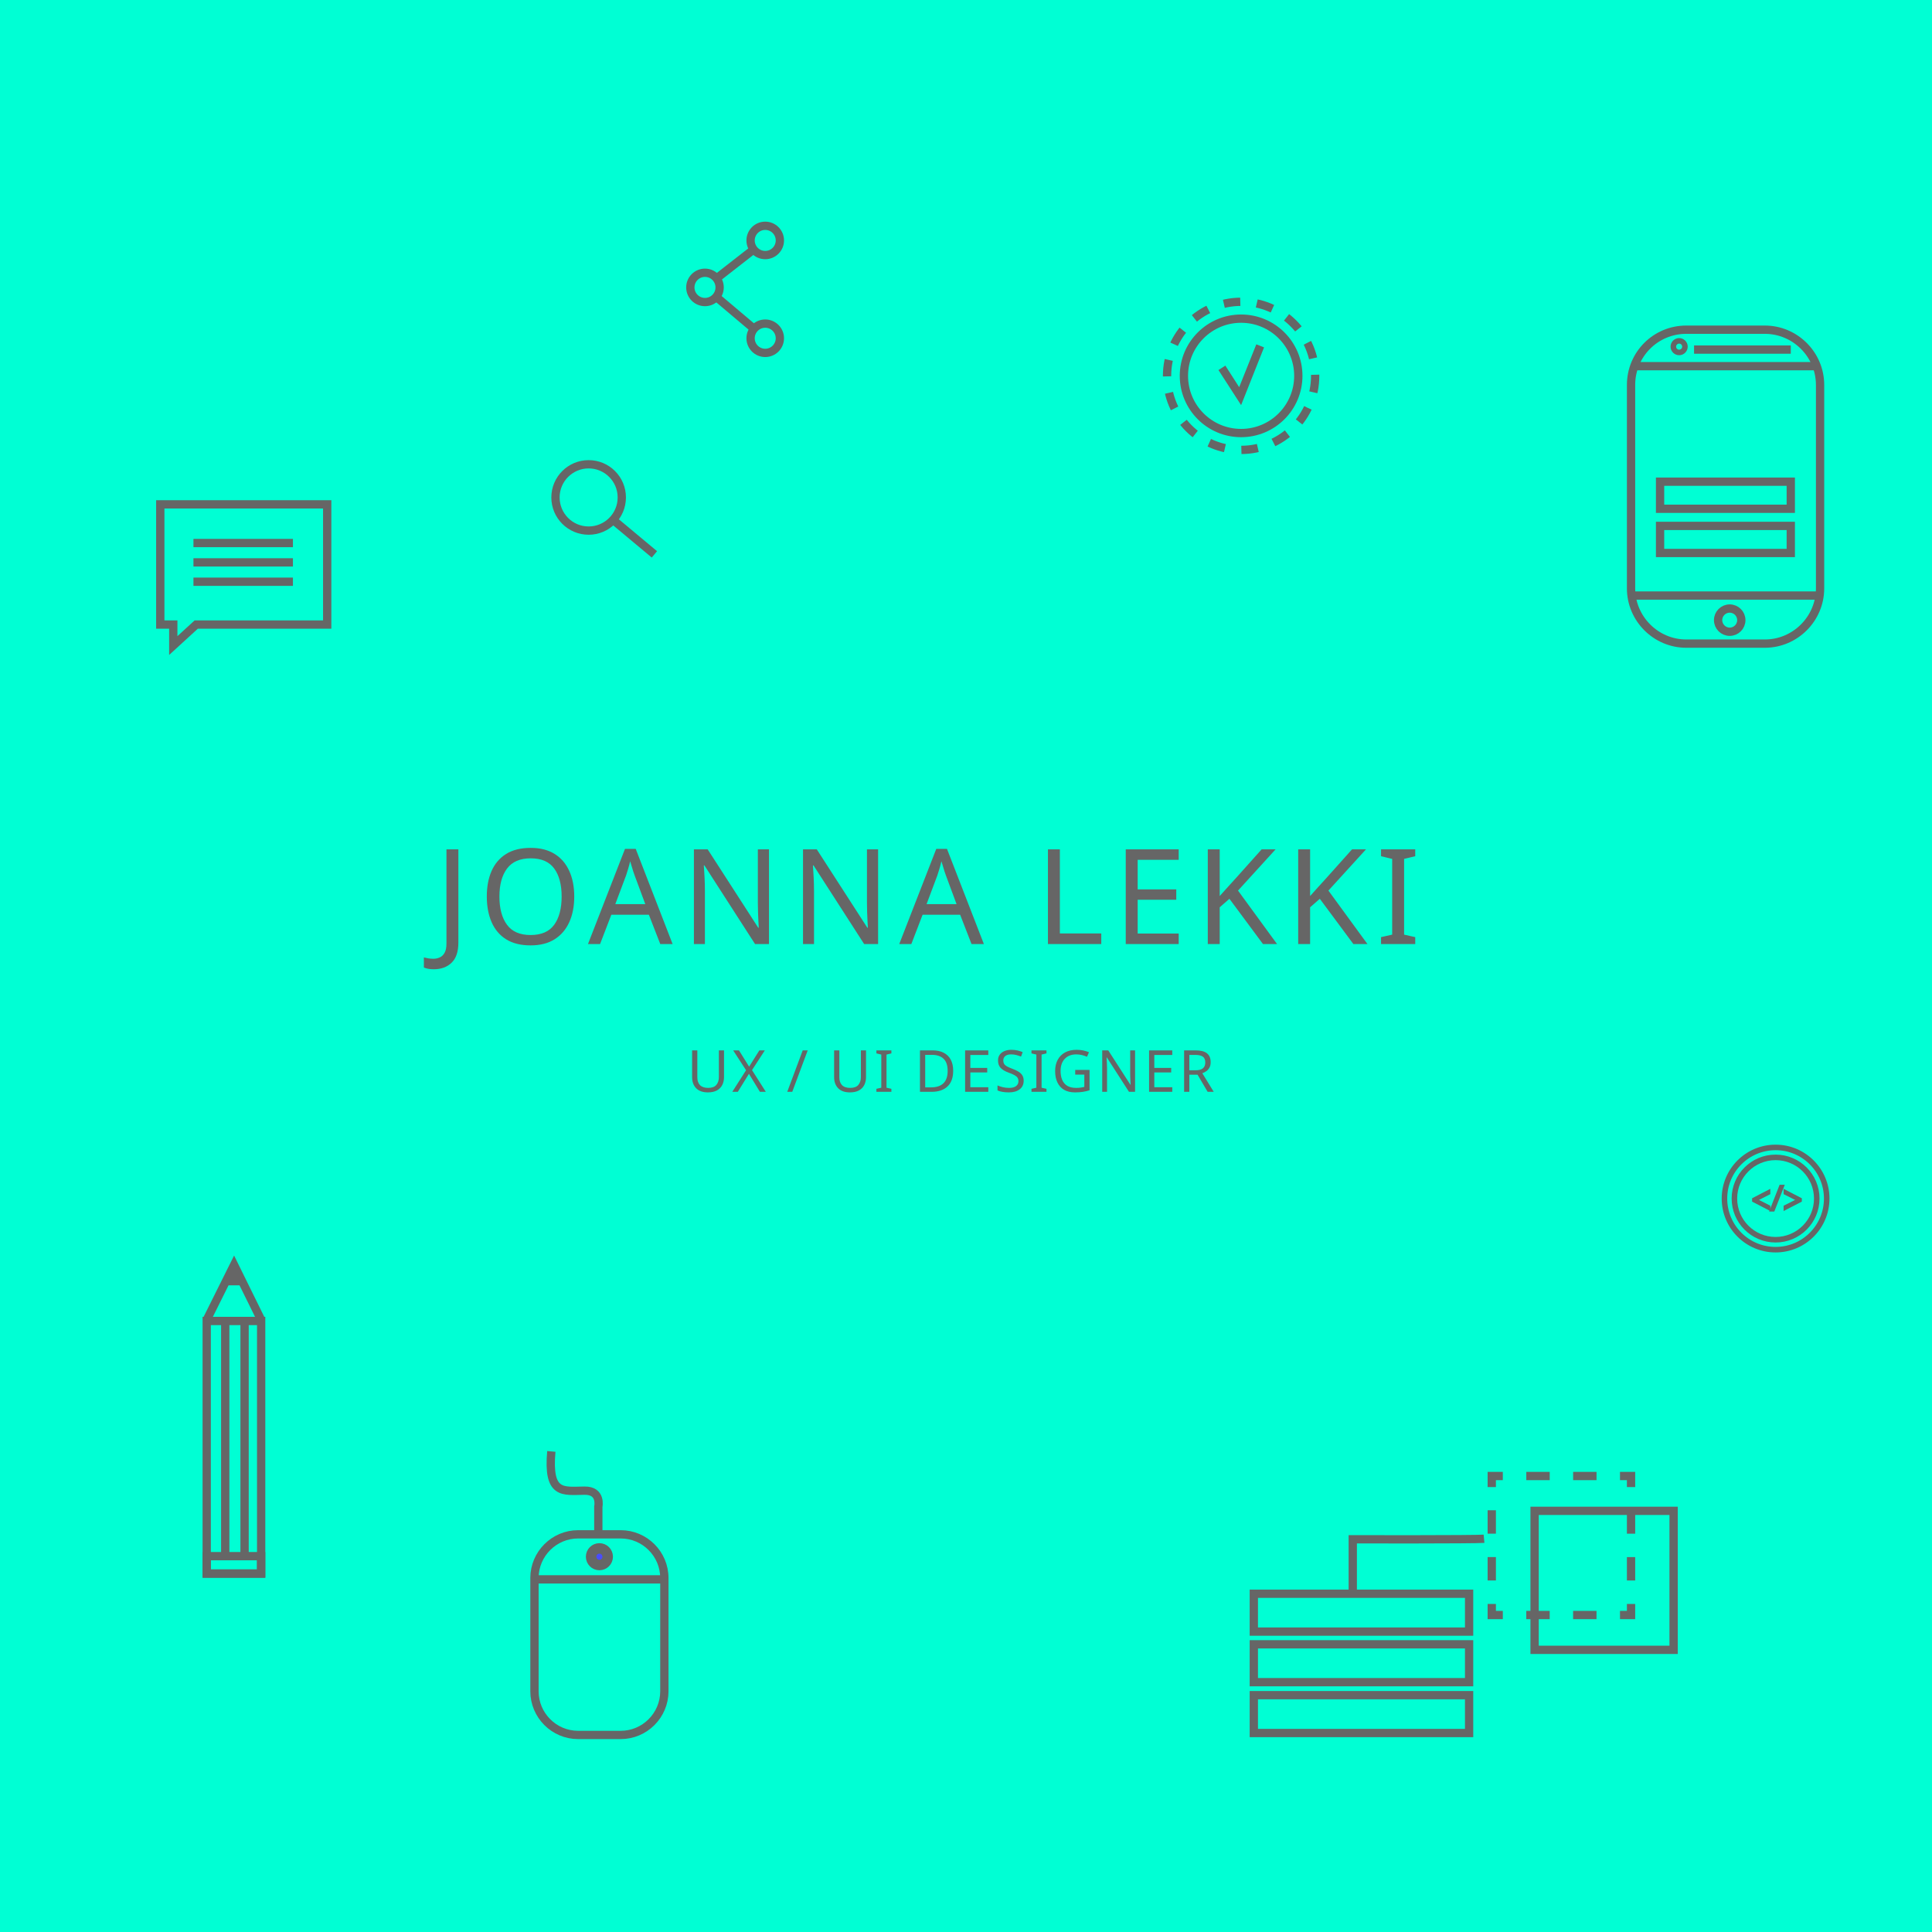
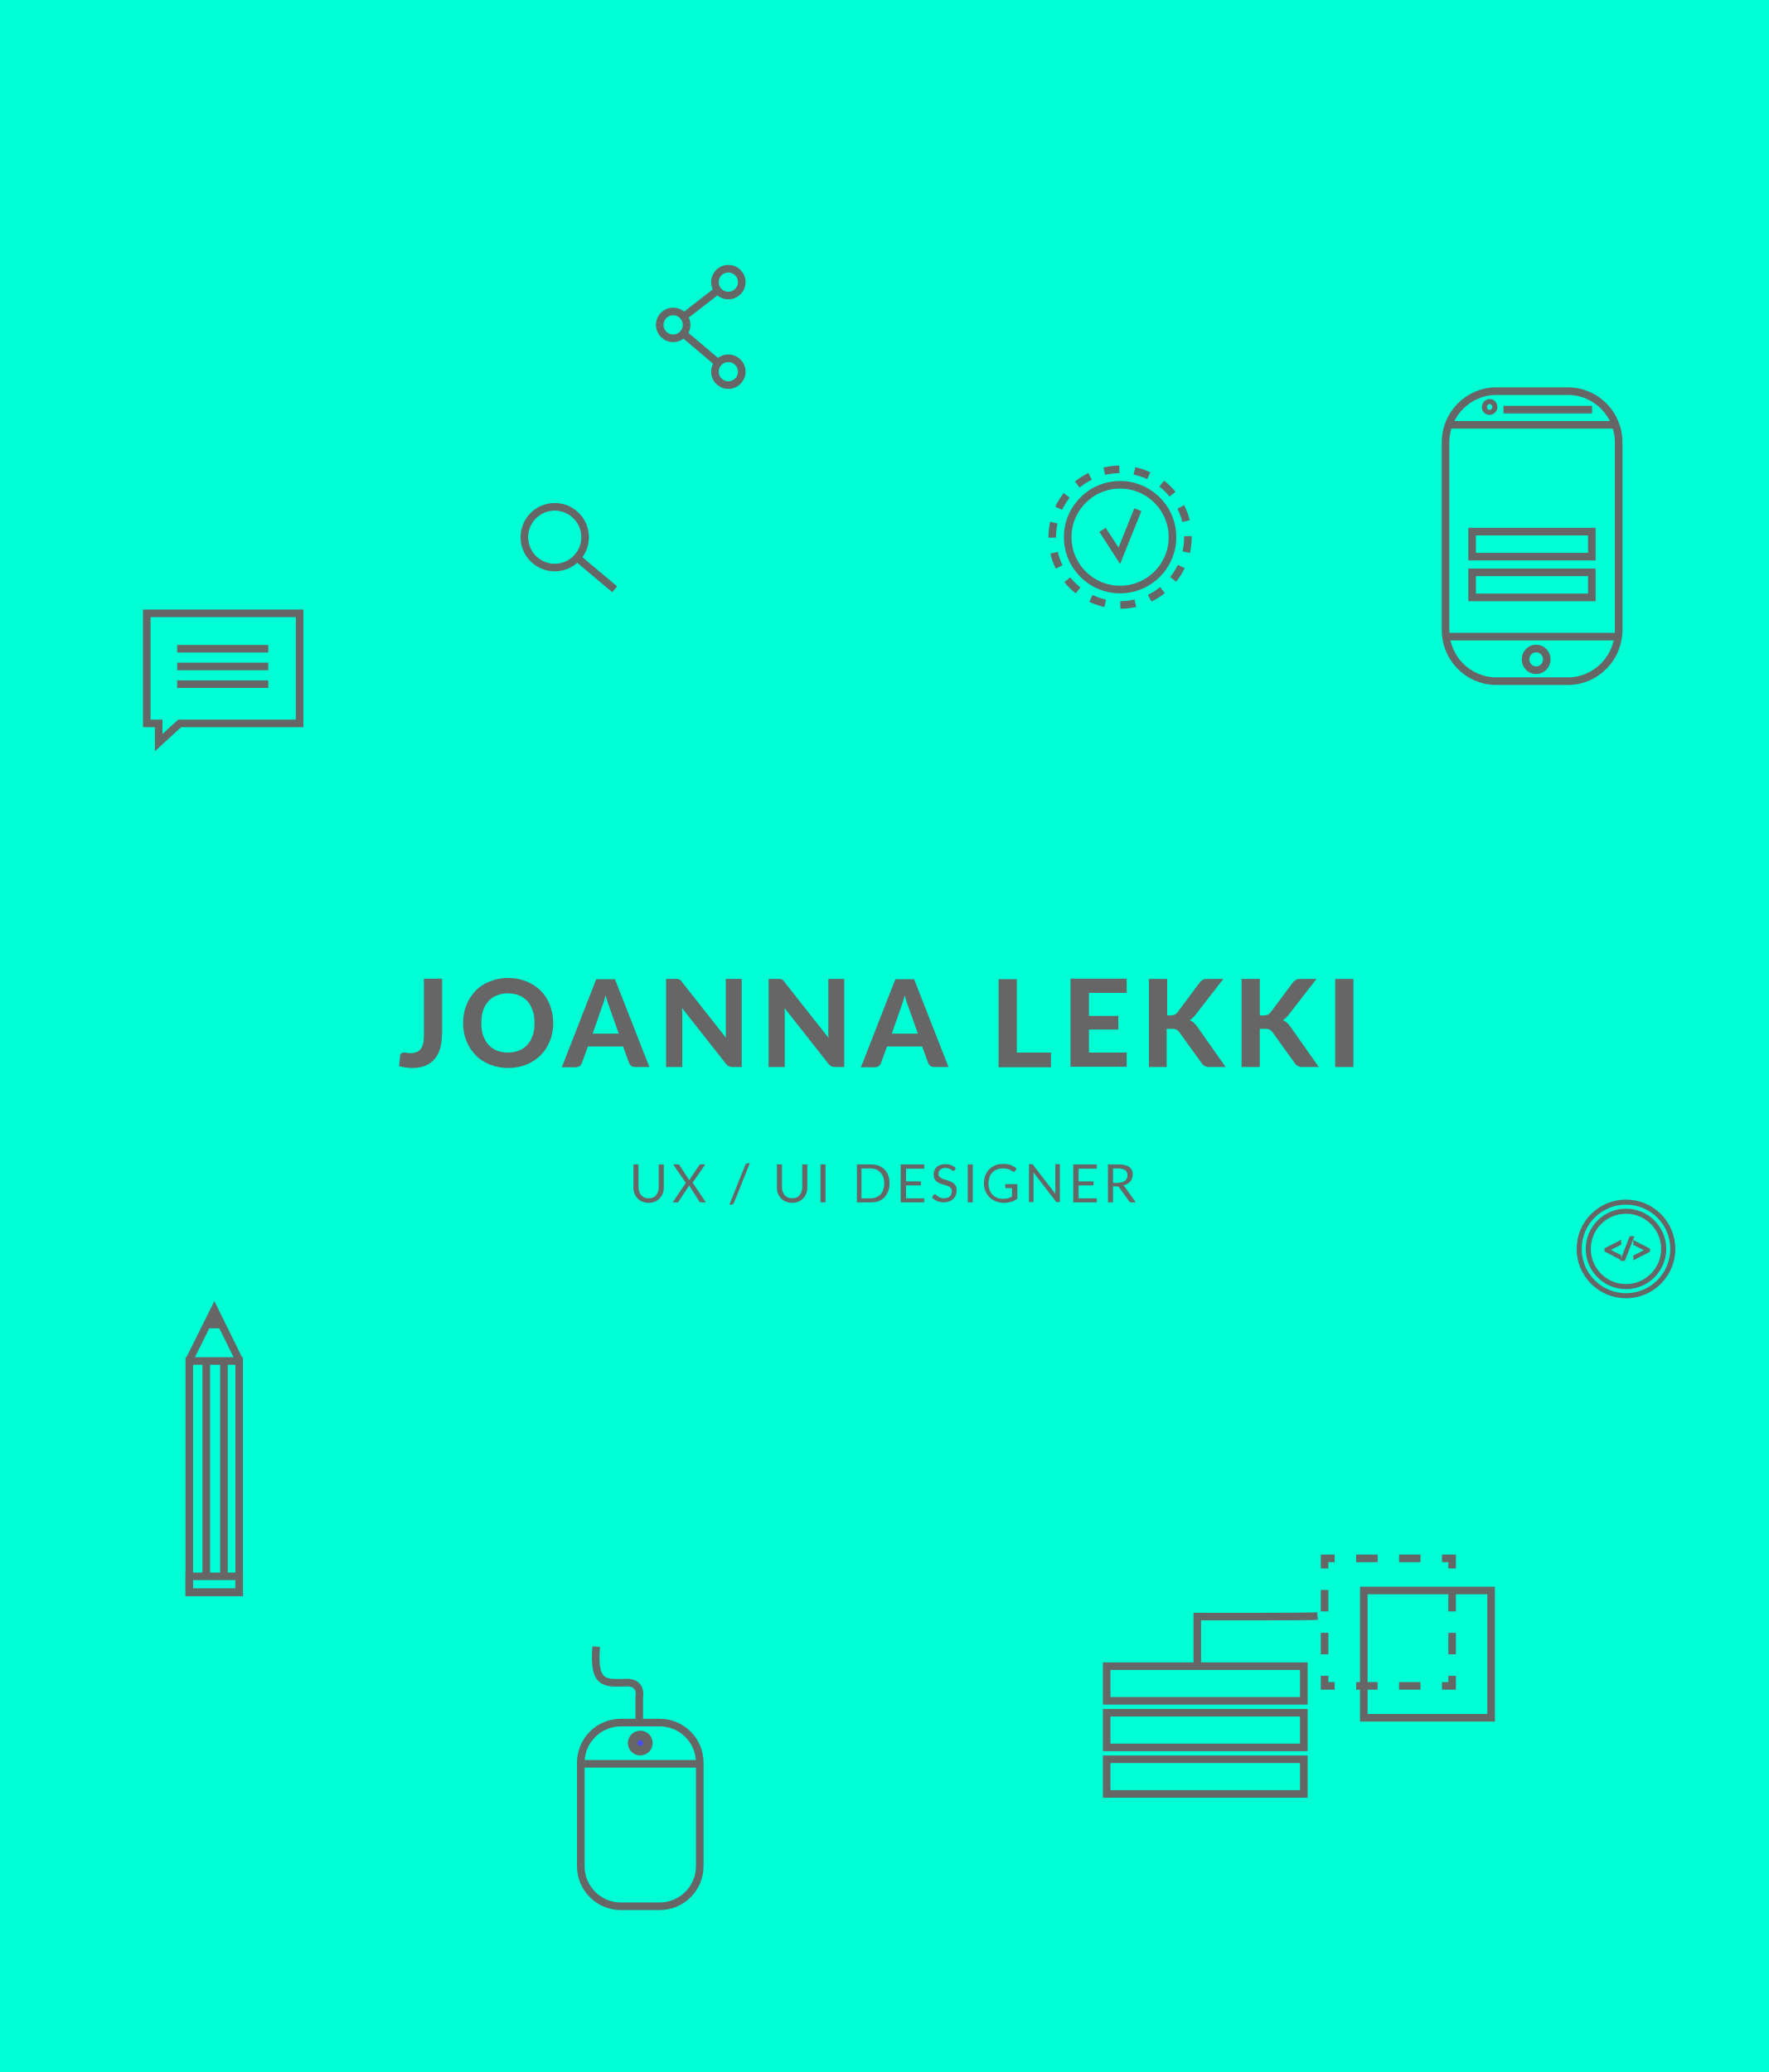
- <svg xmlns="http://www.w3.org/2000/svg" version="1.1" id="Layer_1" x="0px" y="0px" viewBox="0 0 699 699.1" style="enable-background:new 0 0 699 699.1;" xml:space="preserve">
+ <svg xmlns="http://www.w3.org/2000/svg" version="1.1" id="Layer_1" x="0px" y="0px" viewBox="0 0 699 818.9" style="enable-background:new 0 0 699 818.9;" xml:space="preserve">
  <style type="text/css">
	.st0{fill:#00FFD4;stroke:#666666;stroke-width:3;stroke-miterlimit:10;}
	.st1{fill:none;stroke:#666666;stroke-width:3;stroke-miterlimit:10;}
	.st2{fill:#484CFF;stroke:#666666;stroke-width:6;stroke-miterlimit:10;}
	.st3{fill:#00FFD4;stroke:#666666;stroke-width:2;stroke-miterlimit:10;}
	.st4{fill:#666666;}
	.st5{fill:none;stroke:#666666;stroke-width:2;stroke-miterlimit:10;}
	.st6{fill:#484CFF;stroke:#666666;stroke-miterlimit:10;}
- 	.st7{fill:none;stroke:#666666;stroke-width:3;stroke-miterlimit:10;stroke-dasharray:6,6;}
- 	.st8{fill:none;stroke:#666666;stroke-width:3;stroke-miterlimit:10;stroke-dasharray:8.47,8.47;}
- 	.st9{font-family:'Lato-Regular';}
- 	.st10{font-size:21px;}
- 	.st11{letter-spacing:1;}
- 	.st12{font-family:'Lato-Heavy';}
- 	.st13{font-size:48px;}
- 	.st14{letter-spacing:3;}
+ 	.st7{fill:none;stroke:#666666;stroke-width:3;stroke-miterlimit:10;stroke-dasharray:8.47,8.47;}
+ 	.st8{fill:none;stroke:#666666;stroke-width:3;stroke-miterlimit:10;stroke-dasharray:6,6;}
+ 	.st9{enable-background:new    ;}
</style>
-   <rect x="-12" y="-8.6" class="st0" width="734.3" height="803.7" />
-   <path class="st1" d="M209.2,555.2h15.4c8.7,0,15.8,7.1,15.8,15.8v41c0,8.7-7.1,15.8-15.8,15.8h-15.4c-8.7,0-15.8-7.1-15.8-15.8v-41  C193.4,562.3,200.5,555.2,209.2,555.2z" />
-   <circle class="st2" cx="216.9" cy="563.3" r="1.9" />
-   <line class="st1" x1="193" y1="571.5" x2="241" y2="571.5" />
-   <path class="st1" d="M216.5,556v-10.8c0,0,1.3-5.9-5-5.8c-7.8,0.1-13.4,1.6-12-14.2" />
-   <path class="st1" d="M610.2,119.3h28.4c11,0,20,9,20,20v73.6c0,11-9,20-20,20h-28.4c-11,0-20-9-20-20v-73.6  C590.2,128.2,599.1,119.3,610.2,119.3z" />
-   <circle class="st0" cx="625.9" cy="224.4" r="4.2" />
-   <ellipse transform="matrix(0.9139 -0.4059 0.4059 0.9139 1.4186 257.4563)" class="st3" cx="607.6" cy="125.4" rx="2.1" ry="2.1" />
-   <rect x="600.7" y="174.3" class="st0" width="47.3" height="9.8" />
-   <rect x="600.7" y="190.3" class="st0" width="47.3" height="9.8" />
-   <line class="st1" x1="590" y1="215.5" x2="659" y2="215.5" />
-   <line class="st1" x1="613" y1="126.5" x2="648" y2="126.5" />
-   <line class="st1" x1="592" y1="132.5" x2="657" y2="132.5" />
-   <path class="st4" d="M84.9,459.9l2.4,4.8c0.1,0.1,0,0.3-0.1,0.4c0,0-0.1,0-0.1,0h-4.8c-0.2,0-0.3-0.1-0.3-0.3c0,0,0-0.1,0-0.1  l2.4-4.8c0.1-0.1,0.2-0.2,0.4-0.1C84.9,459.8,84.9,459.8,84.9,459.9z" />
-   <polygon class="st0" points="118.4,226 71,226 62.7,233.6 62.7,226 58,226 58,182.5 118.4,182.5 " />
-   <line class="st1" x1="70" y1="196.5" x2="106" y2="196.5" />
-   <line class="st1" x1="70" y1="203.5" x2="106" y2="203.5" />
-   <line class="st1" x1="70" y1="210.5" x2="106" y2="210.5" />
-   <circle class="st3" cx="642.5" cy="433.7" r="14.9" />
-   <circle class="st5" cx="642.5" cy="433.7" r="18.5" />
-   <circle class="st1" cx="213" cy="180" r="12" />
-   <line class="st1" x1="221.7" y1="188" x2="236.8" y2="200.6" />
-   <path class="st6" d="M634.5,433.9l5.6-2.9v0.8l-4.7,2.4l0,0l4.7,2.4v0.8l-5.6-2.9V433.9L634.5,433.9z" />
-   <path class="st6" d="M640.9,437.9l3.4-8.7h0.8l-3.4,8.7H640.9L640.9,437.9z" />
-   <path class="st6" d="M651.5,434.5l-5.6,2.9v-0.8l4.8-2.4l0,0l-4.8-2.4V431l5.6,2.9V434.5L651.5,434.5z" />
-   <circle class="st0" cx="449.1" cy="136" r="20.7" />
-   <circle class="st7" cx="449.1" cy="136" r="26.8" />
-   <rect x="74.8" y="478" class="st0" width="19.7" height="91.4" />
-   <rect x="74.8" y="563.1" class="st1" width="19.7" height="6.3" />
-   <polyline class="st1" points="74.8,477.6 84.7,457.7 94.5,477.6 " />
-   <line class="st1" x1="88.5" y1="478" x2="88.5" y2="564" />
-   <line class="st1" x1="81.5" y1="478" x2="81.5" y2="564" />
-   <polyline class="st1" points="590.2,580.4 590.2,584.4 586.2,584.4 " />
-   <line class="st8" x1="577.7" y1="584.4" x2="548.1" y2="584.4" />
-   <polyline class="st1" points="543.8,584.4 539.8,584.4 539.8,580.4 " />
-   <line class="st8" x1="539.8" y1="571.9" x2="539.8" y2="542.3" />
-   <polyline class="st1" points="539.8,538.1 539.8,534.1 543.8,534.1 " />
-   <line class="st8" x1="552.3" y1="534.1" x2="582" y2="534.1" />
-   <polyline class="st1" points="586.2,534.1 590.2,534.1 590.2,538.1 " />
-   <line class="st8" x1="590.2" y1="546.5" x2="590.2" y2="576.2" />
-   <rect x="555.3" y="546.7" class="st1" width="50.3" height="50.3" />
-   <path class="st1" d="M537,556.8c-3.2,0.3-47.5,0.2-47.5,0.2v19" />
-   <rect x="453.7" y="576.7" class="st0" width="77.9" height="13.7" />
-   <rect x="453.7" y="595" class="st0" width="77.9" height="13.7" />
-   <rect x="453.7" y="613.4" class="st0" width="77.9" height="13.7" />
-   <polygon class="st4" points="449.1,146.6 440.9,133.9 443.4,132.3 448.4,140.1 454.6,124.6 457.4,125.7 " />
-   <polyline class="st1" points="276.9,122.4 255.1,104 276.9,87 " />
-   <circle class="st0" cx="276.9" cy="122.4" r="5.3" />
-   <circle class="st0" cx="255.1" cy="104" r="5.3" />
-   <circle class="st0" cx="276.9" cy="87" r="5.3" />
-   <text transform="matrix(1 0 0 1 248.5487 395.08)" class="st4 st9 st10 st11">UX / UI DESIGNER</text>
+   <rect x="-12" y="-77.1" class="st0" width="734.3" height="944" />
  <g>
-     <text transform="matrix(1 0 0 1 157.1294 341.6049)" class="st4 st12 st13 st14">JOANNA LEKKI</text>
+     <path class="st1" d="M245.3,680.8h15.4c8.7,0,15.8,7.1,15.8,15.8v41c0,8.7-7.1,15.8-15.8,15.8h-15.4c-8.7,0-15.8-7.1-15.8-15.8v-41   C229.5,687.9,236.6,680.8,245.3,680.8z" />
+     <circle class="st2" cx="253" cy="688.9" r="1.9" />
+     <line class="st1" x1="229.1" y1="697.1" x2="277.1" y2="697.1" />
+     <path class="st1" d="M252.6,681.6v-10.8c0,0,1.3-5.9-5-5.8c-7.8,0.1-13.4,1.6-12-14.2" />
+   </g>
+   <g>
+     <path class="st1" d="M591.2,154.6h28.4c11,0,20,9,20,20.2V249c0,11.1-9,20.2-20,20.2h-28.4c-11,0-20-9-20-20.2v-74.2   C571.2,163.7,580.2,154.6,591.2,154.6z" />
+     <ellipse class="st0" cx="607" cy="260.6" rx="4.2" ry="4.3" />
+     <path class="st3" d="M587.8,158.9c1-0.5,2.3,0,2.7,1.1c0.5,1.1,0,2.3-1.1,2.8c-1,0.5-2.3,0-2.7-1.1   C586.3,160.6,586.8,159.3,587.8,158.9z" />
+     <rect x="581.7" y="210.1" class="st0" width="47.3" height="9.9" />
+     <rect x="581.7" y="226.2" class="st0" width="47.3" height="9.9" />
+     <line class="st1" x1="571.1" y1="251.6" x2="640.1" y2="251.6" />
+     <line class="st1" x1="594.1" y1="161.9" x2="629.1" y2="161.9" />
+     <line class="st1" x1="573.1" y1="167.9" x2="638.1" y2="167.9" />
+   </g>
+   <path class="st4" d="M84.9,519.8l2.4,4.8c0.1,0.1,0,0.3-0.1,0.4c0,0-0.1,0-0.1,0h-4.8c-0.2,0-0.3-0.1-0.3-0.3c0,0,0-0.1,0-0.1  l2.4-4.8c0.1-0.1,0.2-0.2,0.4-0.1C84.9,519.7,84.9,519.7,84.9,519.8z" />
+   <polygon class="st0" points="118.4,285.9 71,285.9 62.7,293.5 62.7,285.9 58,285.9 58,242.4 118.4,242.4 " />
+   <line class="st1" x1="70" y1="256.4" x2="106" y2="256.4" />
+   <line class="st1" x1="70" y1="263.4" x2="106" y2="263.4" />
+   <line class="st1" x1="70" y1="270.4" x2="106" y2="270.4" />
+   <circle class="st3" cx="642.5" cy="493.6" r="14.9" />
+   <circle class="st5" cx="642.5" cy="493.6" r="18.5" />
+   <g>
+     <circle class="st1" cx="219.2" cy="212.3" r="12" />
+     <line class="st1" x1="227.9" y1="220.3" x2="242.9" y2="232.9" />
+   </g>
+   <path class="st6" d="M634.5,493.7l5.6-2.9v0.8l-4.7,2.4l0,0l4.7,2.4v0.8l-5.6-2.9V493.7L634.5,493.7z" />
+   <path class="st6" d="M640.9,497.8l3.4-8.7h0.8l-3.4,8.7H640.9L640.9,497.8z" />
+   <path class="st6" d="M651.5,494.4l-5.6,2.9v-0.8l4.8-2.4l0,0l-4.8-2.4v-0.8l5.6,2.9V494.4L651.5,494.4z" />
+   <rect x="74.8" y="537.9" class="st0" width="19.7" height="91.4" />
+   <rect x="74.8" y="623" class="st1" width="19.7" height="6.3" />
+   <polyline class="st1" points="74.8,537.5 84.7,517.6 94.5,537.5 " />
+   <line class="st1" x1="88.5" y1="537.9" x2="88.5" y2="623.9" />
+   <line class="st1" x1="81.5" y1="537.9" x2="81.5" y2="623.9" />
+   <g>
+     <polyline class="st1" points="573.8,662.3 573.8,666.3 569.8,666.3  " />
+     <line class="st7" x1="561.3" y1="666.3" x2="531.7" y2="666.3" />
+     <polyline class="st1" points="527.4,666.3 523.4,666.3 523.4,662.3  " />
+     <line class="st7" x1="523.4" y1="653.8" x2="523.4" y2="624.2" />
+     <polyline class="st1" points="523.4,619.9 523.4,615.9 527.4,615.9  " />
+     <line class="st7" x1="535.9" y1="615.9" x2="565.6" y2="615.9" />
+     <polyline class="st1" points="569.8,615.9 573.8,615.9 573.8,619.9  " />
+     <line class="st7" x1="573.8" y1="628.4" x2="573.8" y2="658" />
+     <rect x="538.9" y="628.6" class="st1" width="50.3" height="50.3" />
+     <path class="st1" d="M520.6,638.7c-3.2,0.3-47.5,0.2-47.5,0.2v19" />
+     <rect x="437.3" y="658.5" class="st0" width="77.9" height="13.7" />
+     <rect x="437.3" y="676.9" class="st0" width="77.9" height="13.7" />
+     <rect x="437.3" y="695.3" class="st0" width="77.9" height="13.7" />
+   </g>
+   <g>
+     <circle class="st0" cx="442.6" cy="212.3" r="20.7" />
+     <circle class="st8" cx="442.6" cy="212.3" r="26.8" />
+     <polygon class="st4" points="442.6,222.9 434.4,210.2 436.9,208.6 442,216.4 448.2,200.9 451,202  " />
+   </g>
+   <g>
+     <polyline class="st1" points="287.8,146.9 266,128.4 287.8,111.5  " />
+     <circle class="st0" cx="287.8" cy="146.9" r="5.3" />
+     <circle class="st0" cx="266" cy="128.4" r="5.3" />
+     <circle class="st0" cx="287.8" cy="111.5" r="5.3" />
+   </g>
+   <g class="st9">
+     <path class="st4" d="M256.3,473.6c0.6,0,1.2-0.1,1.7-0.3c0.5-0.2,0.9-0.5,1.2-0.9c0.3-0.4,0.6-0.8,0.8-1.4c0.2-0.5,0.3-1.1,0.3-1.7   v-9.1h2v9.1c0,0.9-0.1,1.7-0.4,2.4c-0.3,0.7-0.7,1.4-1.2,1.9c-0.5,0.5-1.1,1-1.9,1.3c-0.7,0.3-1.6,0.5-2.5,0.5s-1.8-0.2-2.5-0.5   c-0.7-0.3-1.4-0.7-1.9-1.3c-0.5-0.5-0.9-1.2-1.2-1.9c-0.3-0.7-0.4-1.5-0.4-2.4v-9.1h2v9.1c0,0.6,0.1,1.2,0.3,1.7   c0.2,0.5,0.4,1,0.8,1.4s0.8,0.7,1.2,0.9C255.1,473.5,255.7,473.6,256.3,473.6z" />
+     <path class="st4" d="M278.9,475.2h-2c-0.2,0-0.3,0-0.4-0.1c-0.1-0.1-0.2-0.2-0.2-0.3l-4-6.3c-0.1,0.2-0.1,0.3-0.2,0.4l-3.9,5.9   c-0.1,0.1-0.1,0.2-0.2,0.3c-0.1,0.1-0.2,0.1-0.3,0.1h-1.9l5.2-7.7l-5-7.3h2c0.1,0,0.3,0,0.3,0.1s0.1,0.1,0.2,0.2l3.9,6   c0-0.1,0.1-0.3,0.2-0.5l3.7-5.5c0.1-0.1,0.1-0.2,0.2-0.2c0.1-0.1,0.2-0.1,0.3-0.1h1.9l-5,7.2L278.9,475.2z" />
+     <path class="st4" d="M290,475.4c-0.1,0.2-0.2,0.4-0.4,0.5c-0.2,0.1-0.4,0.2-0.6,0.2h-0.8l6.3-15.7c0.1-0.2,0.2-0.4,0.4-0.5   c0.2-0.1,0.4-0.2,0.6-0.2h0.8L290,475.4z" />
+     <path class="st4" d="M313,473.6c0.6,0,1.2-0.1,1.7-0.3c0.5-0.2,0.9-0.5,1.2-0.9c0.3-0.4,0.6-0.8,0.8-1.4c0.2-0.5,0.3-1.1,0.3-1.7   v-9.1h2v9.1c0,0.9-0.1,1.7-0.4,2.4c-0.3,0.7-0.7,1.4-1.2,1.9c-0.5,0.5-1.1,1-1.9,1.3c-0.7,0.3-1.6,0.5-2.5,0.5s-1.8-0.2-2.5-0.5   c-0.7-0.3-1.4-0.7-1.9-1.3c-0.5-0.5-0.9-1.2-1.2-1.9c-0.3-0.7-0.4-1.5-0.4-2.4v-9.1h2v9.1c0,0.6,0.1,1.2,0.3,1.7   c0.2,0.5,0.4,1,0.8,1.4s0.8,0.7,1.2,0.9C311.9,473.5,312.4,473.6,313,473.6z" />
+     <path class="st4" d="M326.2,475.2h-2v-15h2V475.2z" />
+     <path class="st4" d="M351.5,467.7c0,1.1-0.2,2.2-0.5,3.1c-0.4,0.9-0.9,1.7-1.5,2.4s-1.4,1.2-2.3,1.5c-0.9,0.4-1.9,0.5-3,0.5h-5.6   v-15h5.6c1.1,0,2.1,0.2,3,0.5s1.7,0.9,2.3,1.5s1.2,1.5,1.5,2.4C351.3,465.5,351.5,466.5,351.5,467.7z M349.4,467.7   c0-0.9-0.1-1.8-0.4-2.5c-0.3-0.7-0.6-1.3-1.1-1.8c-0.5-0.5-1-0.9-1.7-1.2c-0.7-0.3-1.4-0.4-2.2-0.4h-3.6v11.8h3.6   c0.8,0,1.5-0.1,2.2-0.4c0.7-0.3,1.2-0.6,1.7-1.1c0.5-0.5,0.8-1.1,1.1-1.8C349.2,469.4,349.4,468.6,349.4,467.7z" />
+     <path class="st4" d="M365.2,473.5l0,1.7h-9.3v-15h9.3v1.7h-7.2v5h5.9v1.6h-5.9v5.1H365.2z" />
+     <path class="st4" d="M377.2,462.5c-0.1,0.1-0.1,0.2-0.2,0.2c-0.1,0.1-0.2,0.1-0.3,0.1c-0.1,0-0.3-0.1-0.4-0.2s-0.4-0.3-0.6-0.4   c-0.2-0.1-0.5-0.3-0.9-0.4c-0.3-0.1-0.8-0.2-1.2-0.2c-0.5,0-0.9,0.1-1.2,0.2c-0.3,0.1-0.6,0.3-0.9,0.5c-0.2,0.2-0.4,0.5-0.5,0.7   c-0.1,0.3-0.2,0.6-0.2,0.9c0,0.4,0.1,0.8,0.3,1s0.5,0.5,0.8,0.7c0.3,0.2,0.7,0.4,1.2,0.5c0.4,0.1,0.9,0.3,1.3,0.4   c0.5,0.2,0.9,0.3,1.3,0.5c0.4,0.2,0.8,0.4,1.2,0.7c0.3,0.3,0.6,0.7,0.8,1.1c0.2,0.4,0.3,1,0.3,1.6c0,0.7-0.1,1.3-0.3,1.9   c-0.2,0.6-0.6,1.1-1,1.5c-0.4,0.4-1,0.8-1.6,1c-0.6,0.2-1.3,0.4-2.1,0.4c-1,0-1.9-0.2-2.7-0.5c-0.8-0.4-1.5-0.8-2-1.4l0.6-1   c0.1-0.1,0.1-0.1,0.2-0.2c0.1-0.1,0.2-0.1,0.3-0.1c0.1,0,0.2,0,0.3,0.1c0.1,0.1,0.2,0.2,0.4,0.3c0.1,0.1,0.3,0.2,0.5,0.4   c0.2,0.1,0.4,0.3,0.6,0.4c0.2,0.1,0.5,0.2,0.8,0.3c0.3,0.1,0.7,0.1,1,0.1c0.5,0,0.9-0.1,1.3-0.2c0.4-0.1,0.7-0.3,1-0.6   c0.3-0.2,0.5-0.5,0.6-0.9c0.1-0.3,0.2-0.7,0.2-1.1c0-0.5-0.1-0.8-0.3-1.1c-0.2-0.3-0.5-0.5-0.8-0.7c-0.3-0.2-0.7-0.4-1.2-0.5   c-0.4-0.1-0.9-0.3-1.3-0.4c-0.4-0.1-0.9-0.3-1.3-0.5c-0.4-0.2-0.8-0.4-1.2-0.7c-0.3-0.3-0.6-0.7-0.8-1.1c-0.2-0.5-0.3-1-0.3-1.7   c0-0.5,0.1-1,0.3-1.5c0.2-0.5,0.5-0.9,0.9-1.3c0.4-0.4,0.9-0.7,1.5-0.9c0.6-0.2,1.2-0.3,2-0.3c0.8,0,1.6,0.1,2.3,0.4   s1.3,0.7,1.8,1.2L377.2,462.5z" />
+     <path class="st4" d="M384.4,475.2h-2v-15h2V475.2z" />
+     <path class="st4" d="M402,468v5.8c-0.8,0.5-1.6,1-2.4,1.2s-1.8,0.4-2.8,0.4c-1.2,0-2.3-0.2-3.3-0.6c-1-0.4-1.8-0.9-2.5-1.6   s-1.2-1.5-1.6-2.4s-0.6-2-0.6-3.1c0-1.1,0.2-2.2,0.5-3.1c0.4-0.9,0.9-1.8,1.5-2.4c0.7-0.7,1.5-1.2,2.4-1.6s2-0.6,3.2-0.6   c0.6,0,1.1,0,1.7,0.1c0.5,0.1,1,0.2,1.4,0.4c0.4,0.2,0.8,0.4,1.2,0.6s0.7,0.5,1,0.8l-0.6,0.9c-0.1,0.1-0.2,0.2-0.4,0.3   s-0.3,0-0.5-0.1c-0.2-0.1-0.4-0.2-0.6-0.4c-0.2-0.1-0.5-0.3-0.8-0.4c-0.3-0.1-0.7-0.2-1.1-0.3c-0.4-0.1-0.9-0.1-1.5-0.1   c-0.8,0-1.6,0.1-2.3,0.4c-0.7,0.3-1.3,0.7-1.8,1.2c-0.5,0.5-0.9,1.1-1.1,1.9s-0.4,1.6-0.4,2.5c0,0.9,0.1,1.8,0.4,2.5   c0.3,0.7,0.7,1.4,1.2,1.9c0.5,0.5,1.1,0.9,1.8,1.2c0.7,0.3,1.5,0.4,2.4,0.4c0.7,0,1.3-0.1,1.9-0.2c0.5-0.2,1.1-0.4,1.6-0.7v-3.3   h-2.3c-0.1,0-0.2,0-0.3-0.1c-0.1-0.1-0.1-0.2-0.1-0.3V468H402z" />
+     <path class="st4" d="M418.8,460.1v15h-1c-0.2,0-0.3,0-0.4-0.1s-0.2-0.2-0.3-0.3l-8.7-11.3c0,0.2,0,0.3,0,0.5s0,0.3,0,0.5v10.7h-1.8   v-15h1c0.1,0,0.2,0,0.2,0c0.1,0,0.1,0,0.2,0.1c0,0,0.1,0.1,0.1,0.1c0,0,0.1,0.1,0.2,0.2l8.7,11.3c0-0.2,0-0.4,0-0.5   c0-0.2,0-0.3,0-0.5v-10.7H418.8z" />
+     <path class="st4" d="M433.4,473.5l0,1.7h-9.3v-15h9.3v1.7h-7.2v5h5.9v1.6h-5.9v5.1H433.4z" />
+     <path class="st4" d="M448.8,475.2H447c-0.4,0-0.6-0.1-0.8-0.4l-3.9-5.4c-0.1-0.2-0.2-0.3-0.4-0.4s-0.3-0.1-0.6-0.1h-1.5v6.3h-2v-15   h4.3c1,0,1.8,0.1,2.5,0.3c0.7,0.2,1.3,0.5,1.7,0.8s0.8,0.8,1,1.3s0.3,1.1,0.3,1.7c0,0.5-0.1,1-0.3,1.5s-0.4,0.9-0.7,1.2   s-0.7,0.7-1.2,0.9c-0.5,0.3-1,0.5-1.6,0.6c0.3,0.1,0.5,0.4,0.7,0.6L448.8,475.2z M441.9,467.4c0.6,0,1.1-0.1,1.6-0.2   s0.8-0.3,1.1-0.6s0.5-0.6,0.7-0.9c0.2-0.4,0.2-0.8,0.2-1.2c0-0.9-0.3-1.6-0.9-2s-1.5-0.7-2.6-0.7h-2.2v5.7H441.9z" />
+   </g>
+   <g>
+     <g>
+       <path class="st4" d="M174.6,409.2c0,2-0.2,3.7-0.7,5.3c-0.5,1.6-1.2,2.9-2.2,4.1c-1,1.1-2.2,2-3.6,2.6c-1.5,0.6-3.2,0.9-5.1,0.9    c-0.9,0-1.7-0.1-2.6-0.2c-0.9-0.1-1.8-0.3-2.7-0.5c0.1-0.7,0.1-1.4,0.2-2.1s0.1-1.4,0.2-2.1c0-0.4,0.2-0.7,0.5-0.9    c0.3-0.2,0.6-0.3,1.1-0.3c0.3,0,0.6,0,1,0.1c0.4,0.1,0.9,0.1,1.6,0.1c0.9,0,1.6-0.1,2.3-0.4s1.2-0.6,1.6-1.2    c0.4-0.5,0.8-1.3,1-2.1c0.2-0.9,0.3-1.9,0.3-3.2v-22.5h7.2V409.2z" />
+       <path class="st4" d="M218.6,404.3c0,2.5-0.4,4.9-1.3,7.1c-0.9,2.2-2.1,4.1-3.6,5.6s-3.4,2.8-5.6,3.7c-2.2,0.9-4.6,1.4-7.3,1.4    s-5.1-0.5-7.3-1.4c-2.2-0.9-4.1-2.1-5.6-3.7s-2.8-3.5-3.6-5.6c-0.9-2.2-1.3-4.5-1.3-7.1s0.4-4.9,1.3-7.1c0.9-2.2,2.1-4,3.6-5.6    s3.4-2.8,5.6-3.7c2.2-0.9,4.6-1.4,7.3-1.4s5.1,0.5,7.3,1.4c2.2,0.9,4.1,2.2,5.6,3.7c1.6,1.6,2.8,3.5,3.6,5.6    C218.1,399.4,218.6,401.8,218.6,404.3z M211.2,404.3c0-1.8-0.2-3.5-0.7-4.9s-1.2-2.7-2.1-3.7c-0.9-1-2-1.8-3.3-2.3    c-1.3-0.5-2.7-0.8-4.4-0.8c-1.6,0-3.1,0.3-4.4,0.8c-1.3,0.5-2.4,1.3-3.3,2.3c-0.9,1-1.6,2.2-2.1,3.7s-0.7,3.1-0.7,4.9    c0,1.8,0.2,3.5,0.7,4.9c0.5,1.4,1.2,2.7,2.1,3.7c0.9,1,2,1.8,3.3,2.3c1.3,0.5,2.8,0.8,4.4,0.8c1.6,0,3.1-0.3,4.4-0.8    c1.3-0.5,2.4-1.3,3.3-2.3c0.9-1,1.6-2.2,2.1-3.7C211,407.8,211.2,406.1,211.2,404.3z" />
+       <path class="st4" d="M256.6,421.7H251c-0.6,0-1.1-0.1-1.5-0.4c-0.4-0.3-0.7-0.7-0.9-1.1l-2.4-6.6h-13.9l-2.4,6.6    c-0.2,0.4-0.4,0.8-0.8,1.1c-0.4,0.3-0.9,0.5-1.5,0.5h-5.6l13.6-34.8h7.4L256.6,421.7z M244.5,408.5l-3.8-10.7    c-0.2-0.6-0.5-1.2-0.7-2c-0.2-0.8-0.5-1.6-0.7-2.4c-0.2,0.9-0.5,1.7-0.7,2.5c-0.2,0.8-0.5,1.4-0.7,2l-3.7,10.6H244.5z" />
+       <path class="st4" d="M293.1,386.9v34.8h-3.7c-0.6,0-1-0.1-1.4-0.3c-0.4-0.2-0.8-0.5-1.1-0.9l-17.4-22.1c0,0.6,0.1,1.1,0.1,1.7    c0,0.5,0,1,0,1.5v20.1h-6.4v-34.8h3.8c0.3,0,0.6,0,0.8,0c0.2,0,0.4,0.1,0.6,0.2c0.2,0.1,0.3,0.2,0.5,0.3c0.2,0.1,0.3,0.3,0.5,0.6    l17.5,22.2c-0.1-0.6-0.1-1.2-0.1-1.8c0-0.6,0-1.1,0-1.6v-19.9H293.1z" />
+       <path class="st4" d="M333.6,386.9v34.8h-3.7c-0.6,0-1-0.1-1.4-0.3c-0.4-0.2-0.8-0.5-1.1-0.9L310,398.4c0,0.6,0.1,1.1,0.1,1.7    c0,0.5,0,1,0,1.5v20.1h-6.4v-34.8h3.8c0.3,0,0.6,0,0.8,0c0.2,0,0.4,0.1,0.6,0.2c0.2,0.1,0.3,0.2,0.5,0.3c0.2,0.1,0.3,0.3,0.5,0.6    l17.5,22.2c-0.1-0.6-0.1-1.2-0.1-1.8c0-0.6,0-1.1,0-1.6v-19.9H333.6z" />
+       <path class="st4" d="M374.8,421.7h-5.6c-0.6,0-1.1-0.1-1.5-0.4c-0.4-0.3-0.7-0.7-0.9-1.1l-2.4-6.6h-13.9l-2.4,6.6    c-0.2,0.4-0.4,0.8-0.8,1.1c-0.4,0.3-0.9,0.5-1.5,0.5h-5.6l13.6-34.8h7.4L374.8,421.7z M362.7,408.5l-3.8-10.7    c-0.2-0.6-0.5-1.2-0.7-2s-0.5-1.6-0.7-2.4c-0.2,0.9-0.5,1.7-0.7,2.5s-0.5,1.4-0.7,2l-3.7,10.6H362.7z" />
+       <path class="st4" d="M415.3,415.9v5.9h-20.7v-34.8h7.2v29H415.3z" />
+       <path class="st4" d="M430.3,392.5v9h11.6v5.4h-11.6v9.1h14.9v5.6h-22.2v-34.8h22.2v5.6H430.3z" />
+       <path class="st4" d="M461.2,401.3h1.4c1.2,0,2-0.4,2.6-1.1l8.8-11.8c0.4-0.6,0.9-0.9,1.4-1.2s1.1-0.3,1.8-0.3h6.2l-11.1,14.3    c-0.7,0.9-1.5,1.6-2.2,2c0.6,0.2,1.1,0.5,1.5,0.9c0.4,0.4,0.9,0.8,1.3,1.4l11.4,16.2h-6.4c-0.4,0-0.8,0-1.1-0.1    c-0.3-0.1-0.6-0.2-0.8-0.3c-0.2-0.1-0.4-0.3-0.6-0.4c-0.2-0.2-0.3-0.4-0.5-0.6l-9-12.5c-0.3-0.4-0.7-0.7-1.1-0.9    c-0.4-0.2-1-0.3-1.8-0.3h-2v15.1H454v-34.8h7.2V401.3z" />
+       <path class="st4" d="M498,401.3h1.4c1.2,0,2-0.4,2.6-1.1l8.8-11.8c0.4-0.6,0.9-0.9,1.4-1.2s1.1-0.3,1.8-0.3h6.2l-11.1,14.3    c-0.7,0.9-1.5,1.6-2.2,2c0.6,0.2,1.1,0.5,1.5,0.9c0.4,0.4,0.9,0.8,1.3,1.4l11.4,16.2h-6.4c-0.4,0-0.8,0-1.1-0.1    c-0.3-0.1-0.6-0.2-0.8-0.3c-0.2-0.1-0.4-0.3-0.6-0.4c-0.2-0.2-0.3-0.4-0.5-0.6l-9-12.5c-0.3-0.4-0.7-0.7-1.1-0.9    c-0.4-0.2-1-0.3-1.8-0.3h-2v15.1h-7.2v-34.8h7.2V401.3z" />
+       <path class="st4" d="M534.8,421.7h-7.2v-34.8h7.2V421.7z" />
+     </g>
  </g>
</svg>
